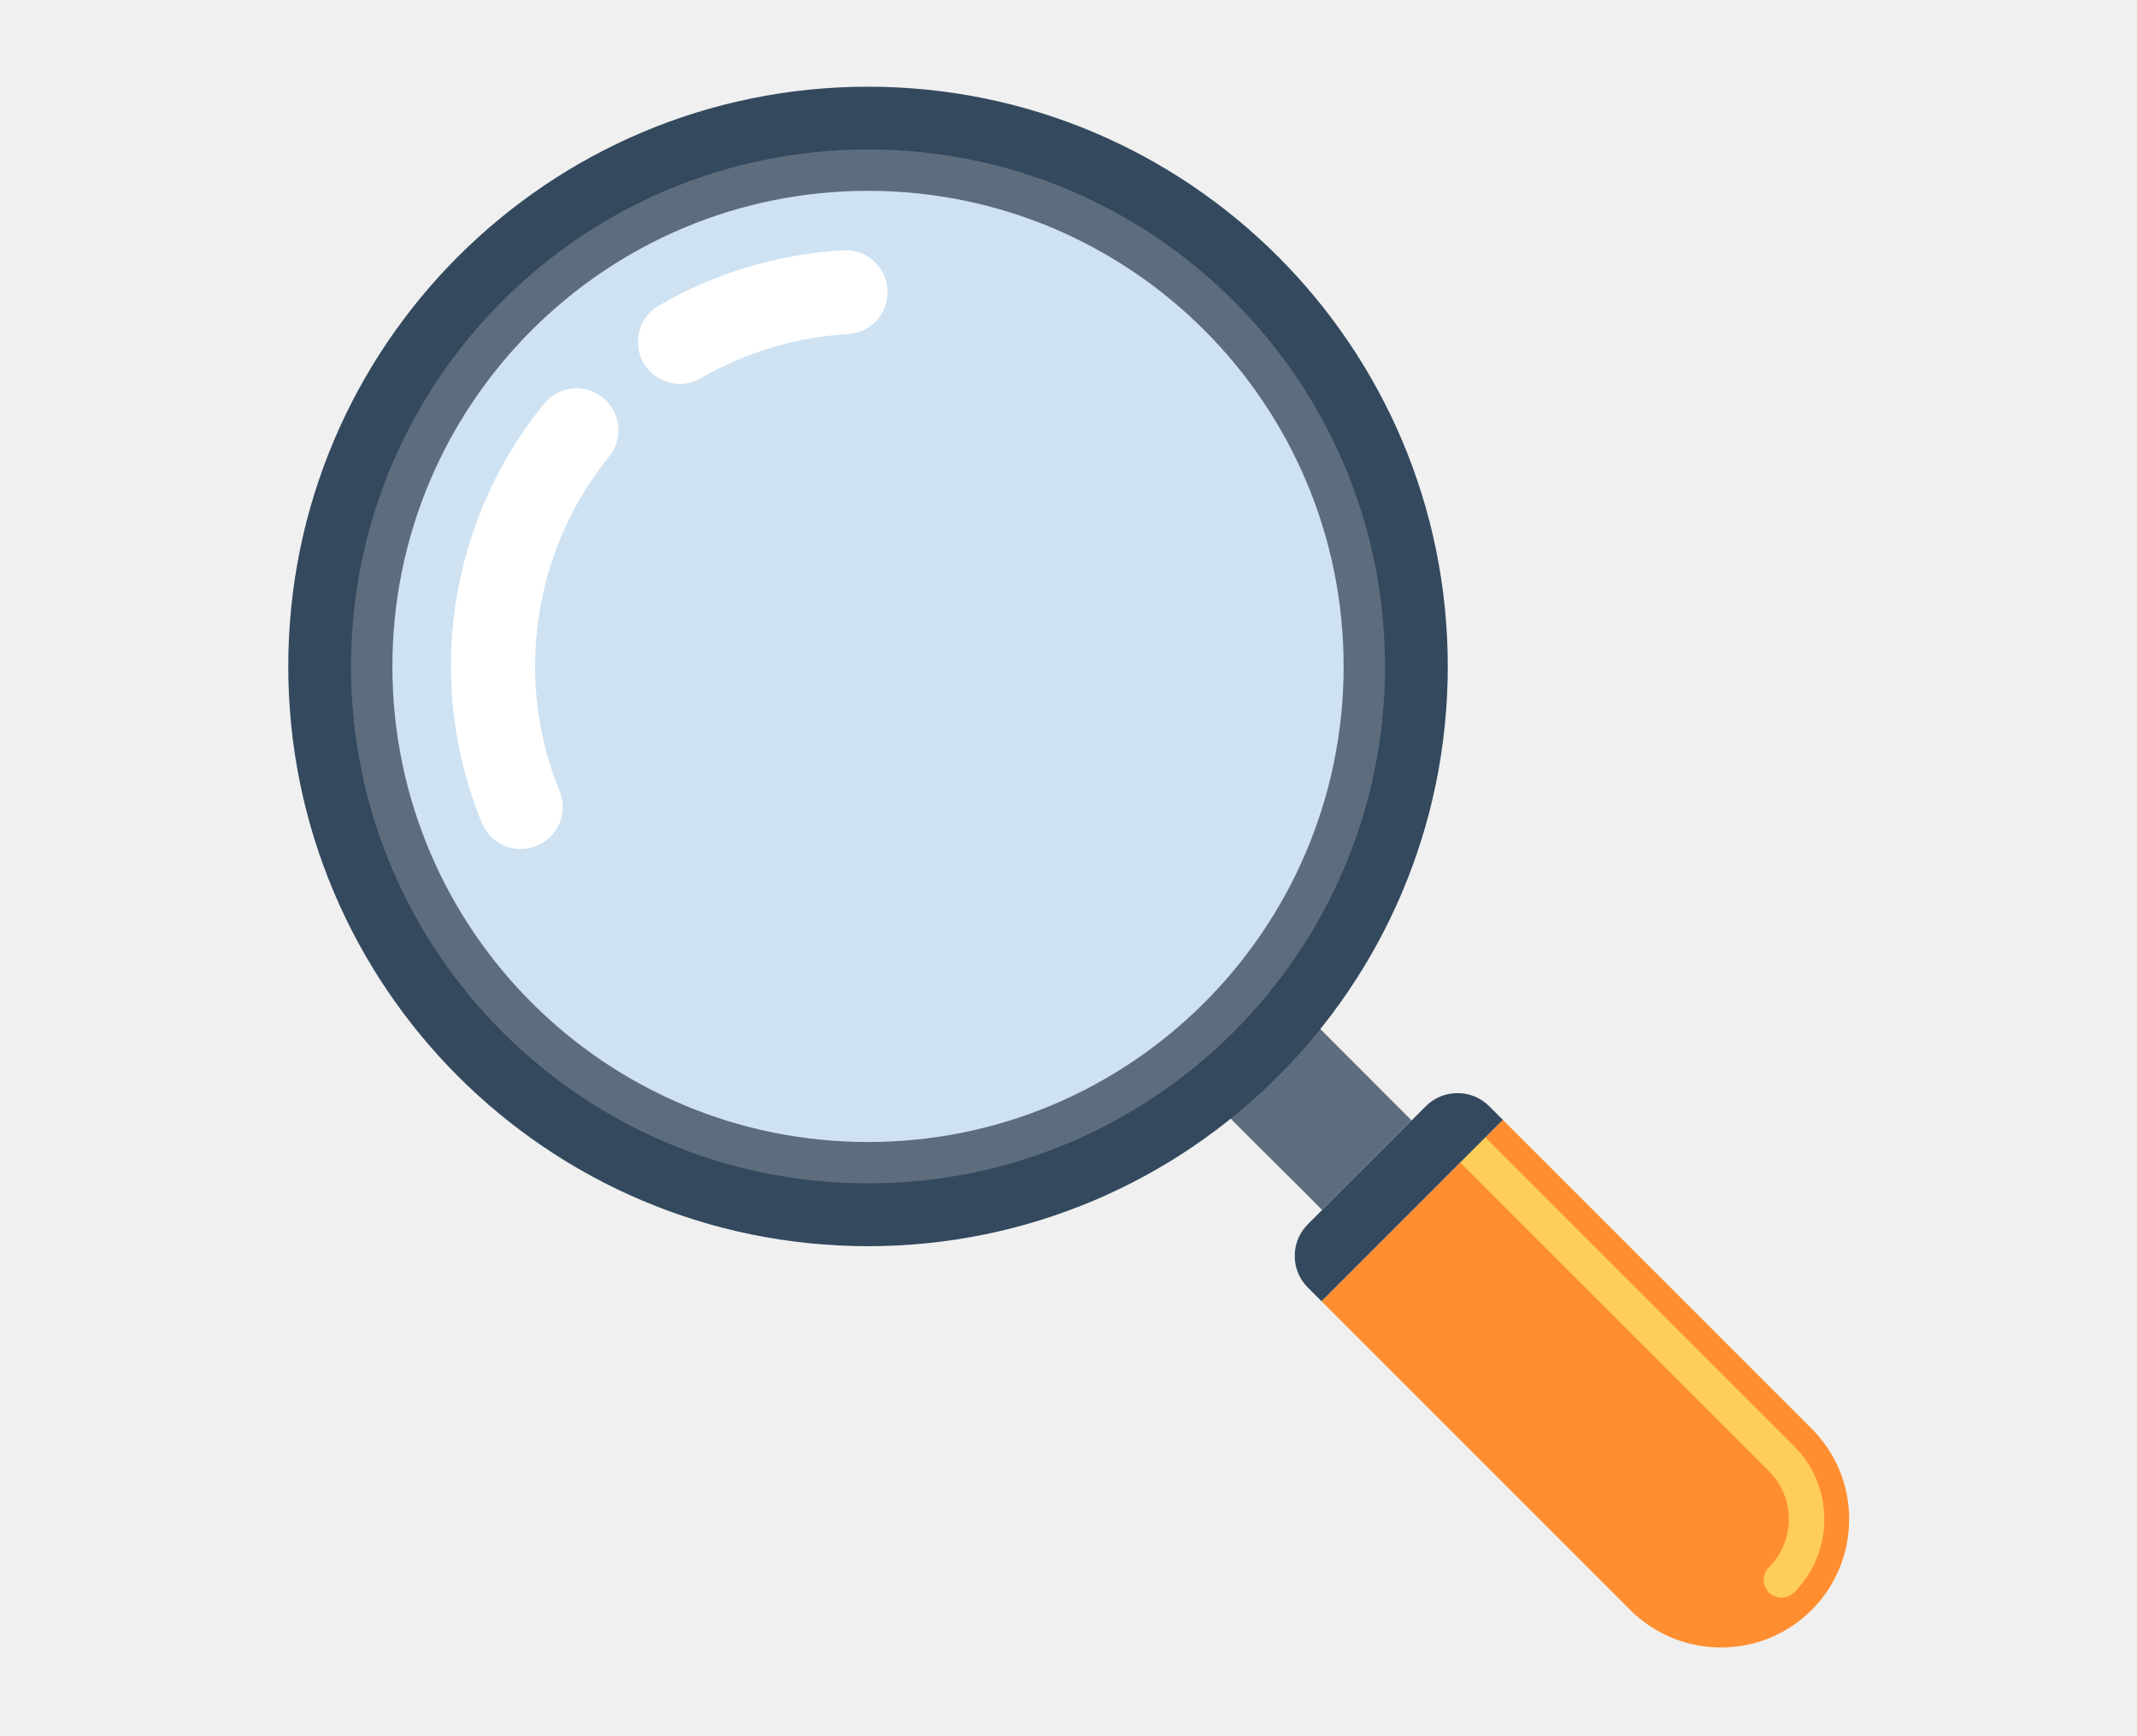
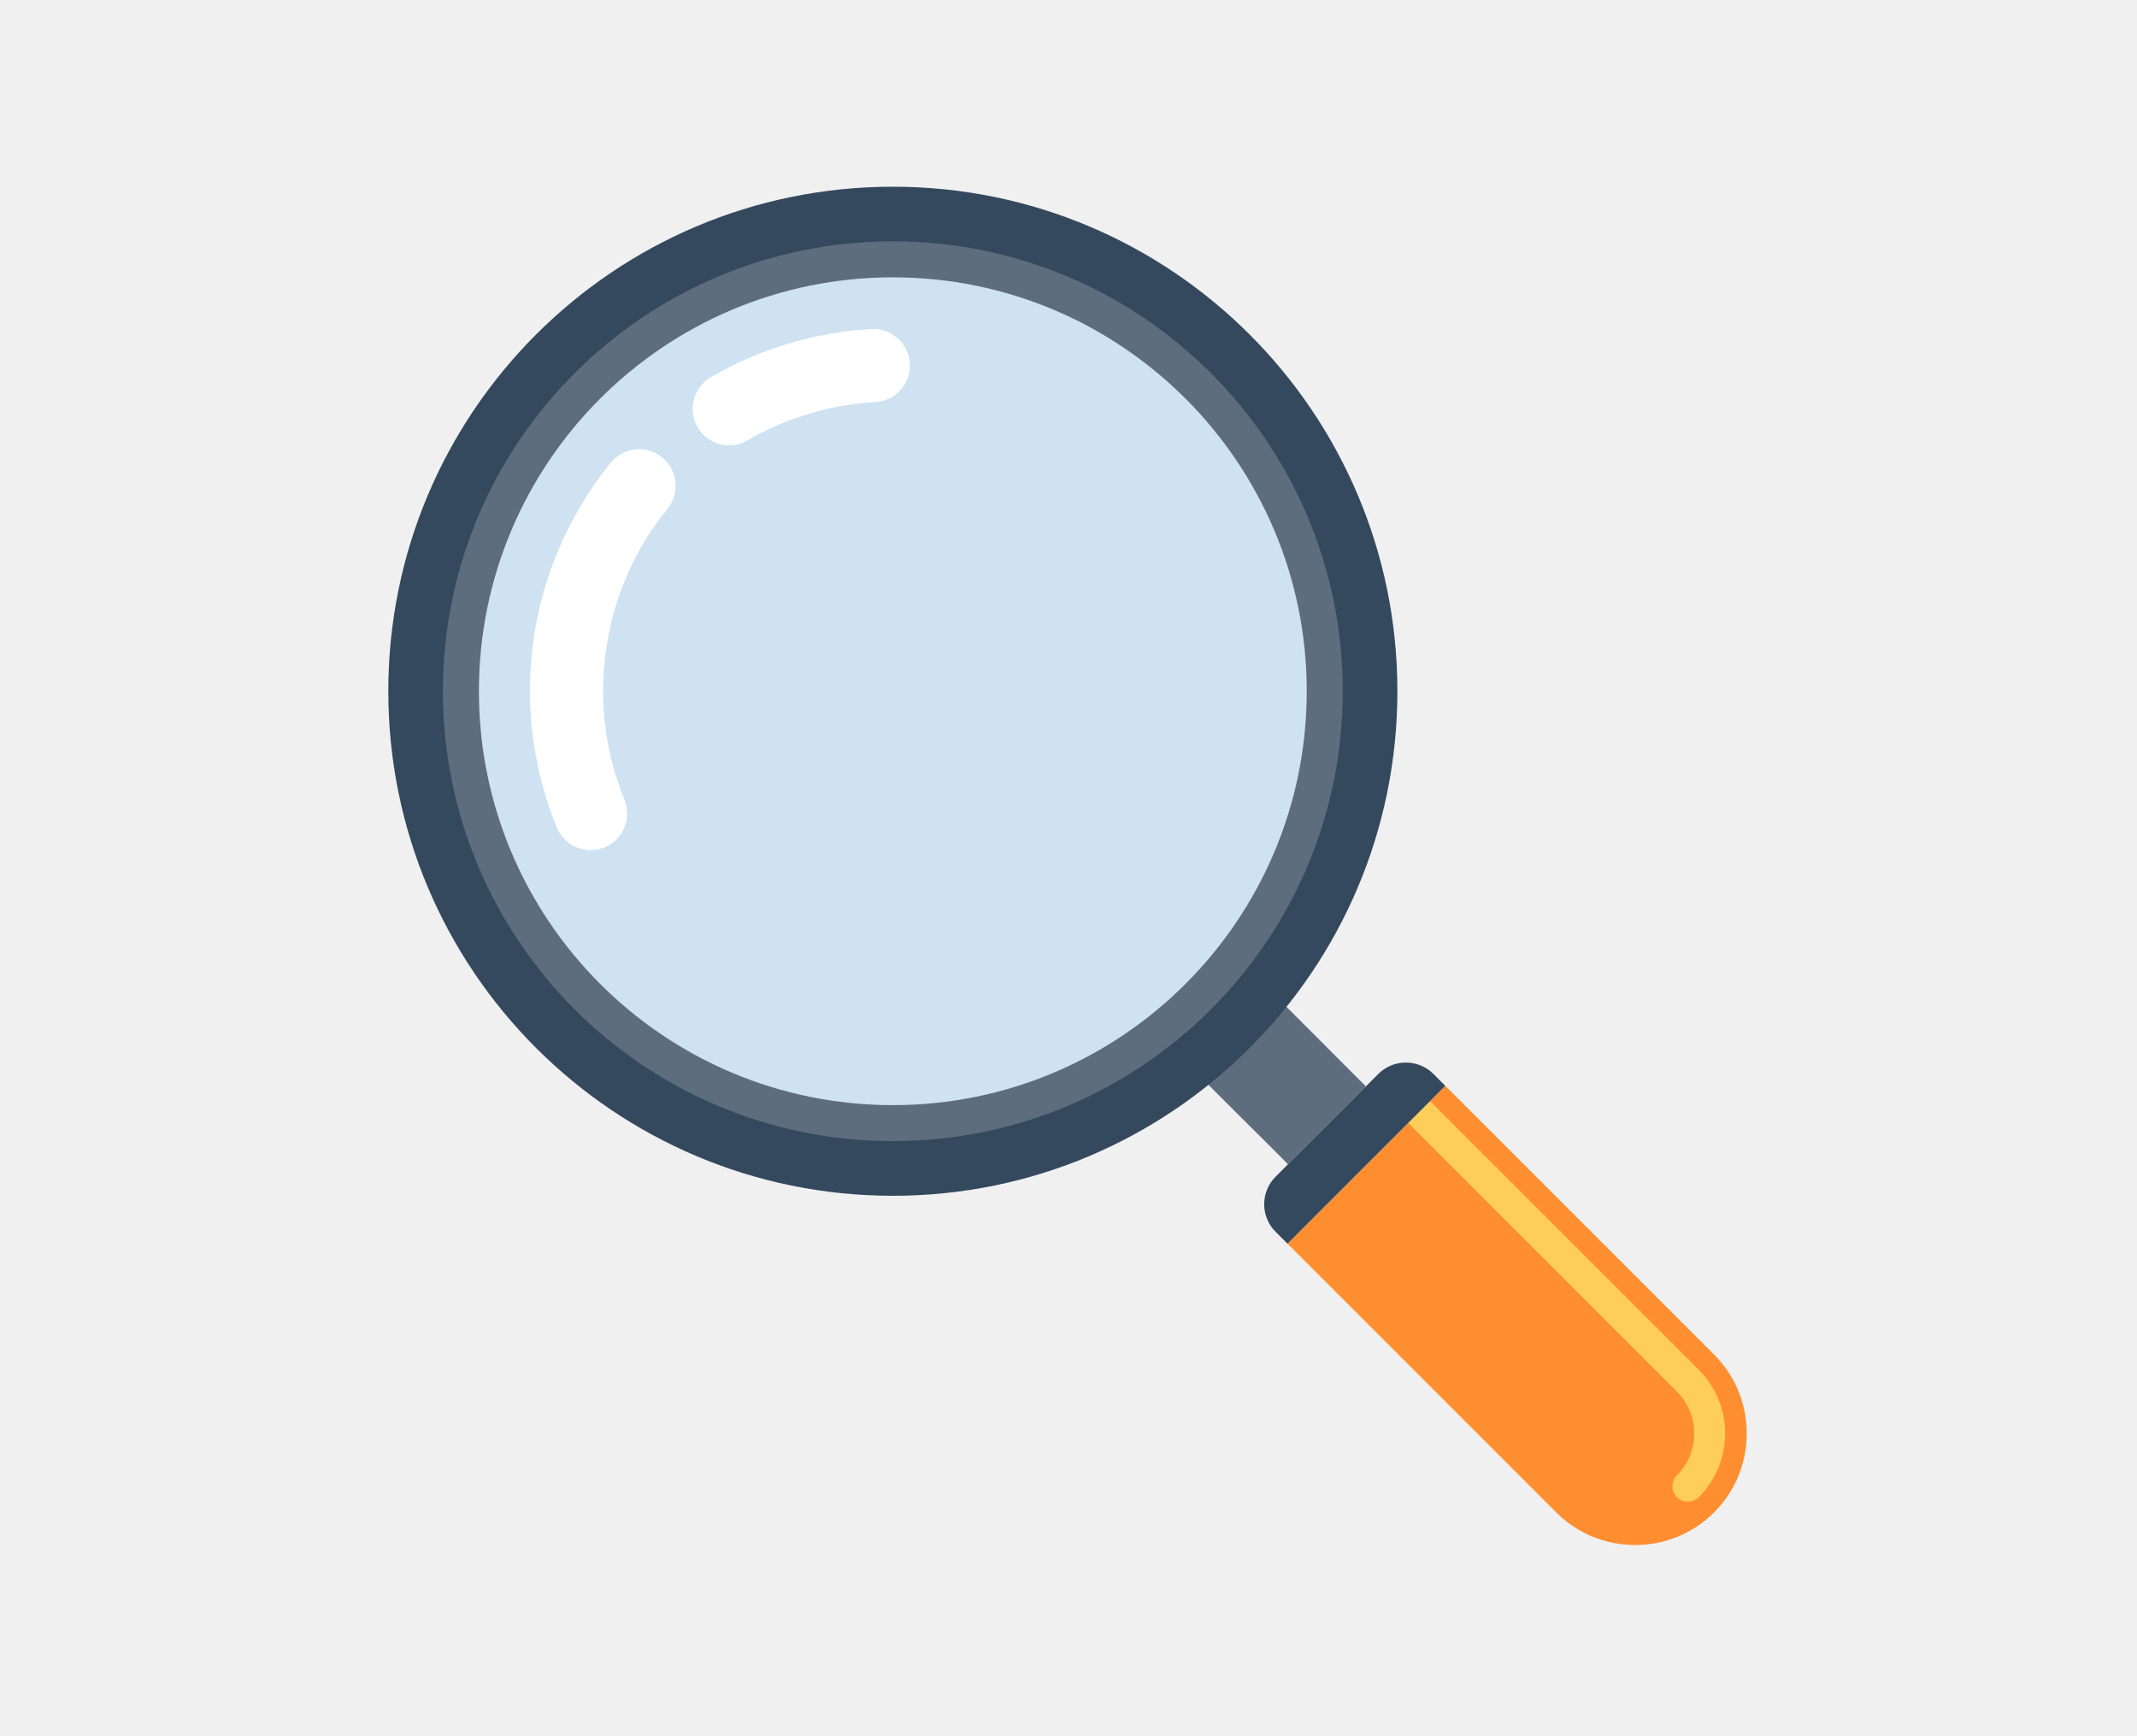
<svg xmlns="http://www.w3.org/2000/svg" width="506" zoomAndPan="magnify" viewBox="0 0 379.5 308.25" height="411" preserveAspectRatio="xMidYMid meet" version="1.0">
  <defs>
-     <clipPath id="7154cb1fcd">
-       <path d="M 234 198 L 328.383 198 L 328.383 292.586 L 234 292.586 Z M 234 198 " clip-rule="nonzero" />
+     <clipPath id="44a49f14d8">
+       <path d="M 228 192 L 310.188 192 L 310.188 274.391 L 228 274.391 Z M 228 192 " clip-rule="nonzero" />
    </clipPath>
-     <clipPath id="6462ee7311">
-       <path d="M 51.191 15.395 L 258 15.395 L 258 222 L 51.191 222 Z M 51.191 15.395 " clip-rule="nonzero" />
+     <clipPath id="1b14a5d6c9">
+       <path d="M 68.957 33.16 L 249 33.16 L 249 213 L 68.957 213 Z M 68.957 33.16 " clip-rule="nonzero" />
    </clipPath>
  </defs>
-   <path fill="#5d6d7e" d="M 216.945 197.062 L 223.754 203.875 L 231.719 211.797 L 234.789 214.887 L 250.68 198.988 L 232.863 181.145 Z M 216.945 197.062 " fill-opacity="1" fill-rule="nonzero" />
-   <g clip-path="url(#7154cb1fcd)">
-     <path fill="#ff8e31" d="M 266.883 198.883 L 321.715 253.715 C 325.84 257.828 328.398 263.535 328.383 269.816 C 328.383 276.109 325.84 281.812 321.715 285.941 C 317.602 290.051 311.906 292.586 305.613 292.586 C 299.328 292.586 293.637 290.051 289.512 285.93 L 234.68 231.09 Z M 266.883 198.883 " fill-opacity="1" fill-rule="nonzero" />
+   <path fill="#5d6d7e" d="M 213.203 191.258 L 219.133 197.188 L 226.062 204.082 L 228.734 206.773 L 242.562 192.934 L 227.059 177.406 Z M 213.203 191.258 " fill-opacity="1" fill-rule="nonzero" />
+   <g clip-path="url(#44a49f14d8)">
+     <path fill="#ff8e31" d="M 256.664 192.844 L 304.383 240.559 C 307.973 244.141 310.203 249.109 310.188 254.574 C 310.188 260.051 307.973 265.016 304.383 268.609 C 300.805 272.184 295.848 274.391 290.371 274.391 C 284.898 274.391 279.949 272.184 276.359 268.598 L 228.641 220.875 Z M 256.664 192.844 " fill-opacity="1" fill-rule="nonzero" />
  </g>
-   <path fill="#fece59" d="M 259.312 206.461 L 263.77 201.996 L 318.609 256.836 C 322.07 260.301 323.977 264.91 323.973 269.812 C 323.973 274.734 322.062 279.348 318.609 282.82 C 317.98 283.426 317.172 283.73 316.375 283.73 C 315.562 283.73 314.758 283.426 314.133 282.812 C 312.91 281.574 312.91 279.594 314.133 278.363 C 316.418 276.086 317.668 273.035 317.668 269.805 C 317.68 266.59 316.422 263.562 314.148 261.293 Z M 259.312 206.461 " fill-opacity="1" fill-rule="nonzero" />
-   <path fill="#34495e" d="M 234.676 231.09 L 266.883 198.879 L 264.48 196.473 C 263.031 195.016 261.047 194.133 258.844 194.133 C 256.625 194.133 254.641 195.012 253.203 196.461 L 232.262 217.414 C 230.824 218.84 229.926 220.828 229.926 223.051 C 229.926 225.234 230.82 227.25 232.262 228.668 Z M 234.676 231.09 " fill-opacity="1" fill-rule="nonzero" />
-   <g clip-path="url(#6462ee7311)">
-     <path fill="#34495e" d="M 51.191 118.348 C 51.191 61.496 97.289 15.398 154.148 15.398 C 211.012 15.398 257.105 61.5 257.105 118.348 C 257.105 175.211 211.008 221.305 154.148 221.32 C 97.289 221.305 51.191 175.211 51.191 118.348 Z M 51.191 118.348 " fill-opacity="1" fill-rule="nonzero" />
+   <path fill="#fece59" d="M 250.078 199.438 L 253.957 195.551 L 301.68 243.277 C 304.695 246.293 306.352 250.305 306.348 254.57 C 306.348 258.852 304.688 262.871 301.68 265.891 C 301.133 266.418 300.43 266.684 299.738 266.684 C 299.027 266.684 298.332 266.418 297.785 265.883 C 296.723 264.805 296.723 263.082 297.785 262.012 C 299.777 260.031 300.863 257.375 300.863 254.566 C 300.871 251.77 299.777 249.133 297.801 247.156 Z M 250.078 199.438 " fill-opacity="1" fill-rule="nonzero" />
+   <path fill="#34495e" d="M 228.637 220.875 L 256.664 192.84 L 254.574 190.746 C 253.312 189.477 251.586 188.707 249.668 188.707 C 247.738 188.707 246.012 189.477 244.762 190.734 L 226.535 208.969 C 225.285 210.211 224.5 211.941 224.5 213.875 C 224.5 215.777 225.281 217.527 226.535 218.766 Z M 228.637 220.875 " fill-opacity="1" fill-rule="nonzero" />
+   <g clip-path="url(#1b14a5d6c9)">
+     <path fill="#34495e" d="M 68.957 122.754 C 68.957 73.281 109.07 33.16 158.555 33.16 C 208.043 33.16 248.156 73.285 248.156 122.754 C 248.156 172.242 208.039 212.355 158.555 212.367 C 109.07 212.355 68.957 172.242 68.957 122.754 Z M 68.957 122.754 " fill-opacity="1" fill-rule="nonzero" />
  </g>
-   <path fill="#5d6d7e" d="M 154.148 210.164 C 204.84 210.164 245.957 169.062 245.957 118.344 C 245.957 67.66 204.84 26.543 154.148 26.543 C 103.445 26.547 62.336 67.656 62.336 118.348 C 62.336 169.062 103.445 210.164 154.148 210.164 Z M 154.148 210.164 " fill-opacity="1" fill-rule="nonzero" />
-   <path fill="#cee2f2" d="M 154.148 202.816 C 200.785 202.816 238.609 165.008 238.609 118.348 C 238.609 71.719 200.785 33.891 154.148 33.891 C 107.512 33.891 69.684 71.719 69.684 118.348 C 69.684 165.008 107.5 202.816 154.148 202.816 Z M 154.148 202.816 " fill-opacity="1" fill-rule="nonzero" />
-   <path fill="#ffffff" d="M 156.371 47.758 C 154.93 45.621 152.457 44.285 149.738 44.441 C 138.078 45.148 127.059 48.434 116.992 54.277 C 113.445 56.352 112.23 60.922 114.297 64.484 C 116.359 68 120.938 69.254 124.469 67.16 C 132.5 62.527 141.293 59.895 150.613 59.324 C 154.707 59.113 157.855 55.582 157.602 51.488 C 157.555 50.07 157.078 48.797 156.371 47.758 Z M 156.371 47.758 " fill-opacity="1" fill-rule="nonzero" />
-   <path fill="#ffffff" d="M 108.547 72.242 C 108.152 71.648 107.633 71.098 107.066 70.629 C 103.871 68.012 99.18 68.52 96.598 71.715 C 88.988 81.055 83.75 92.262 81.438 104.191 C 78.703 118.355 80.137 132.859 85.566 146.152 C 87.148 149.98 91.508 151.781 95.309 150.215 C 99.117 148.672 100.934 144.328 99.375 140.5 C 95.043 129.898 93.918 118.324 96.117 107.02 C 97.918 97.496 102.098 88.559 108.168 81.105 C 110.281 78.508 110.336 74.867 108.547 72.242 Z M 108.547 72.242 " fill-opacity="1" fill-rule="nonzero" />
+   <path fill="#5d6d7e" d="M 158.555 202.66 C 202.672 202.66 238.453 166.891 238.453 122.754 C 238.453 78.641 202.672 42.863 158.555 42.863 C 114.43 42.863 78.652 78.641 78.652 122.754 C 78.652 166.891 114.43 202.66 158.555 202.66 Z M 158.555 202.66 " fill-opacity="1" fill-rule="nonzero" />
+   <path fill="#cee2f2" d="M 158.555 196.266 C 199.145 196.266 232.059 163.363 232.059 122.754 C 232.059 82.176 199.141 49.254 158.555 49.254 C 117.969 49.254 85.047 82.176 85.047 122.754 C 85.047 163.363 117.961 196.266 158.555 196.266 Z M 158.555 196.266 " fill-opacity="1" fill-rule="nonzero" />
+   <path fill="#ffffff" d="M 160.488 61.32 C 159.238 59.465 157.086 58.301 154.719 58.438 C 144.57 59.055 134.98 61.91 126.219 67 C 123.133 68.801 122.078 72.777 123.875 75.879 C 125.672 78.941 129.652 80.031 132.727 78.207 C 139.719 74.176 147.367 71.887 155.477 71.391 C 159.043 71.207 161.781 68.133 161.562 64.57 C 161.52 63.336 161.105 62.227 160.488 61.32 Z M 160.488 61.32 " fill-opacity="1" fill-rule="nonzero" />
+   <path fill="#ffffff" d="M 118.871 82.633 C 118.523 82.113 118.074 81.637 117.582 81.227 C 114.801 78.949 110.719 79.391 108.469 82.172 C 101.848 90.301 97.289 100.055 95.277 110.434 C 92.898 122.762 94.145 135.387 98.871 146.953 C 100.25 150.285 104.039 151.852 107.348 150.488 C 110.664 149.145 112.246 145.367 110.887 142.031 C 107.117 132.809 106.141 122.738 108.055 112.898 C 109.617 104.609 113.258 96.832 118.539 90.344 C 120.379 88.086 120.426 84.914 118.871 82.633 Z M 118.871 82.633 " fill-opacity="1" fill-rule="nonzero" />
</svg>
